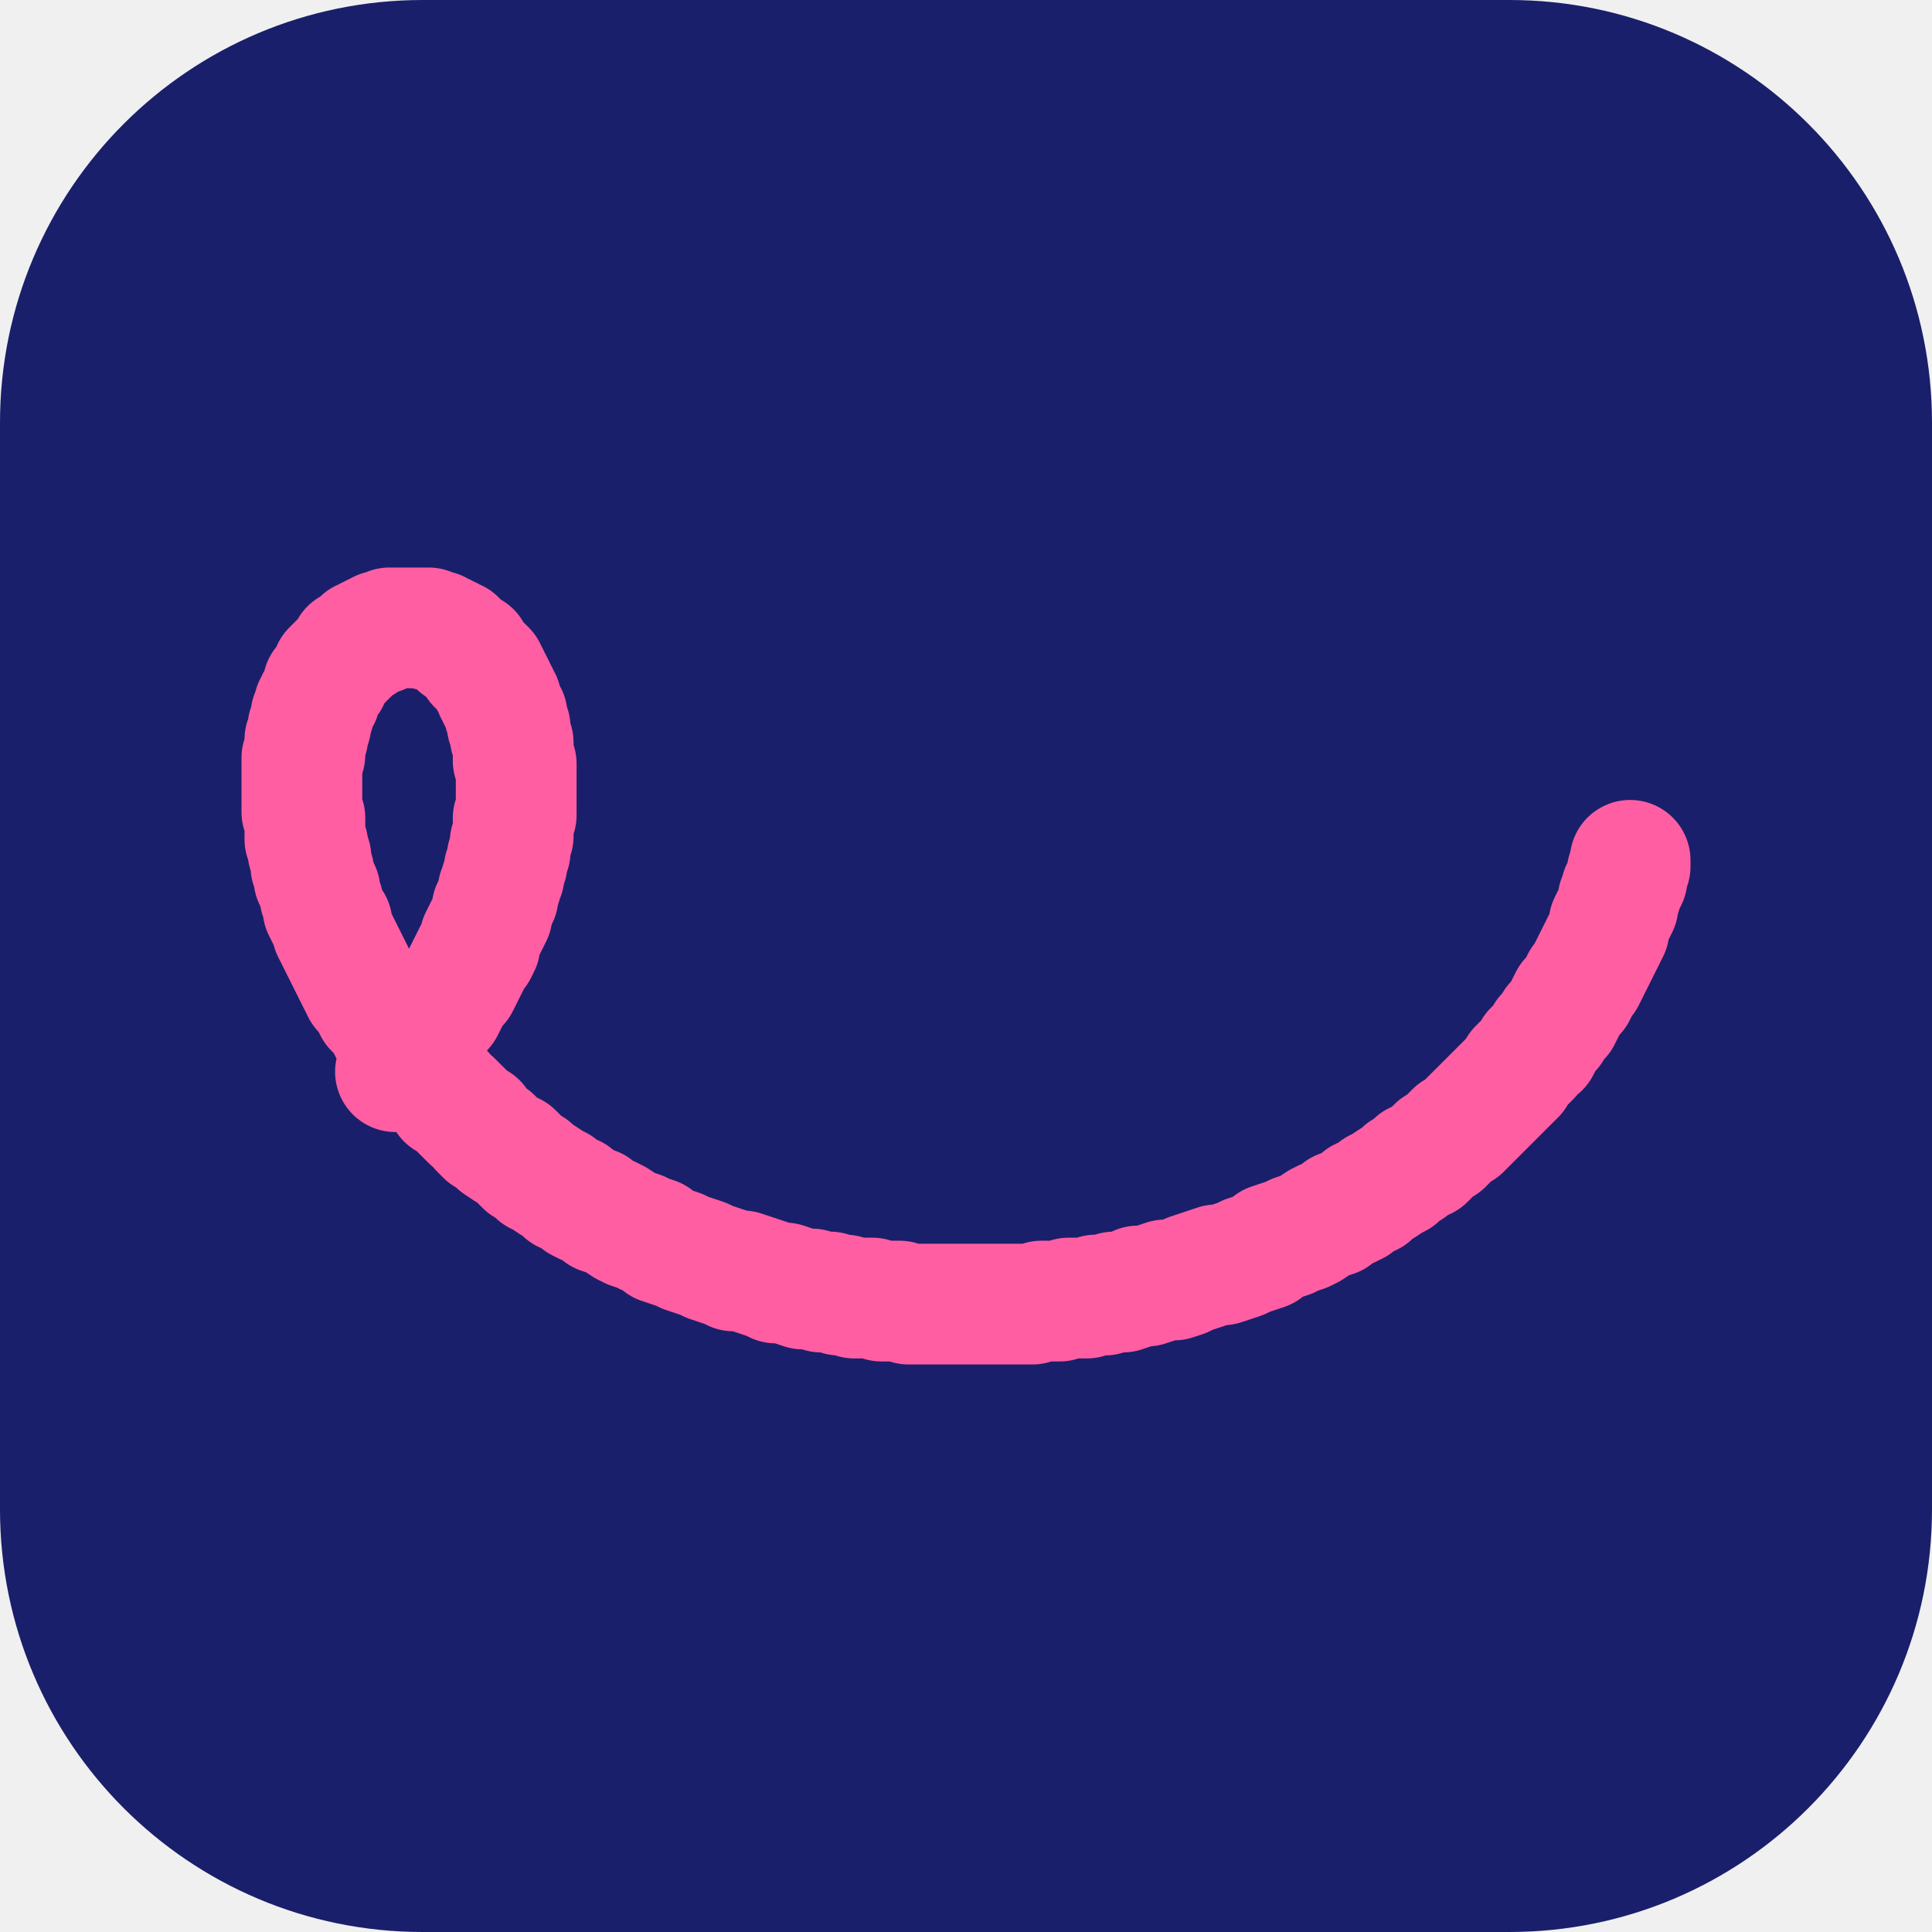
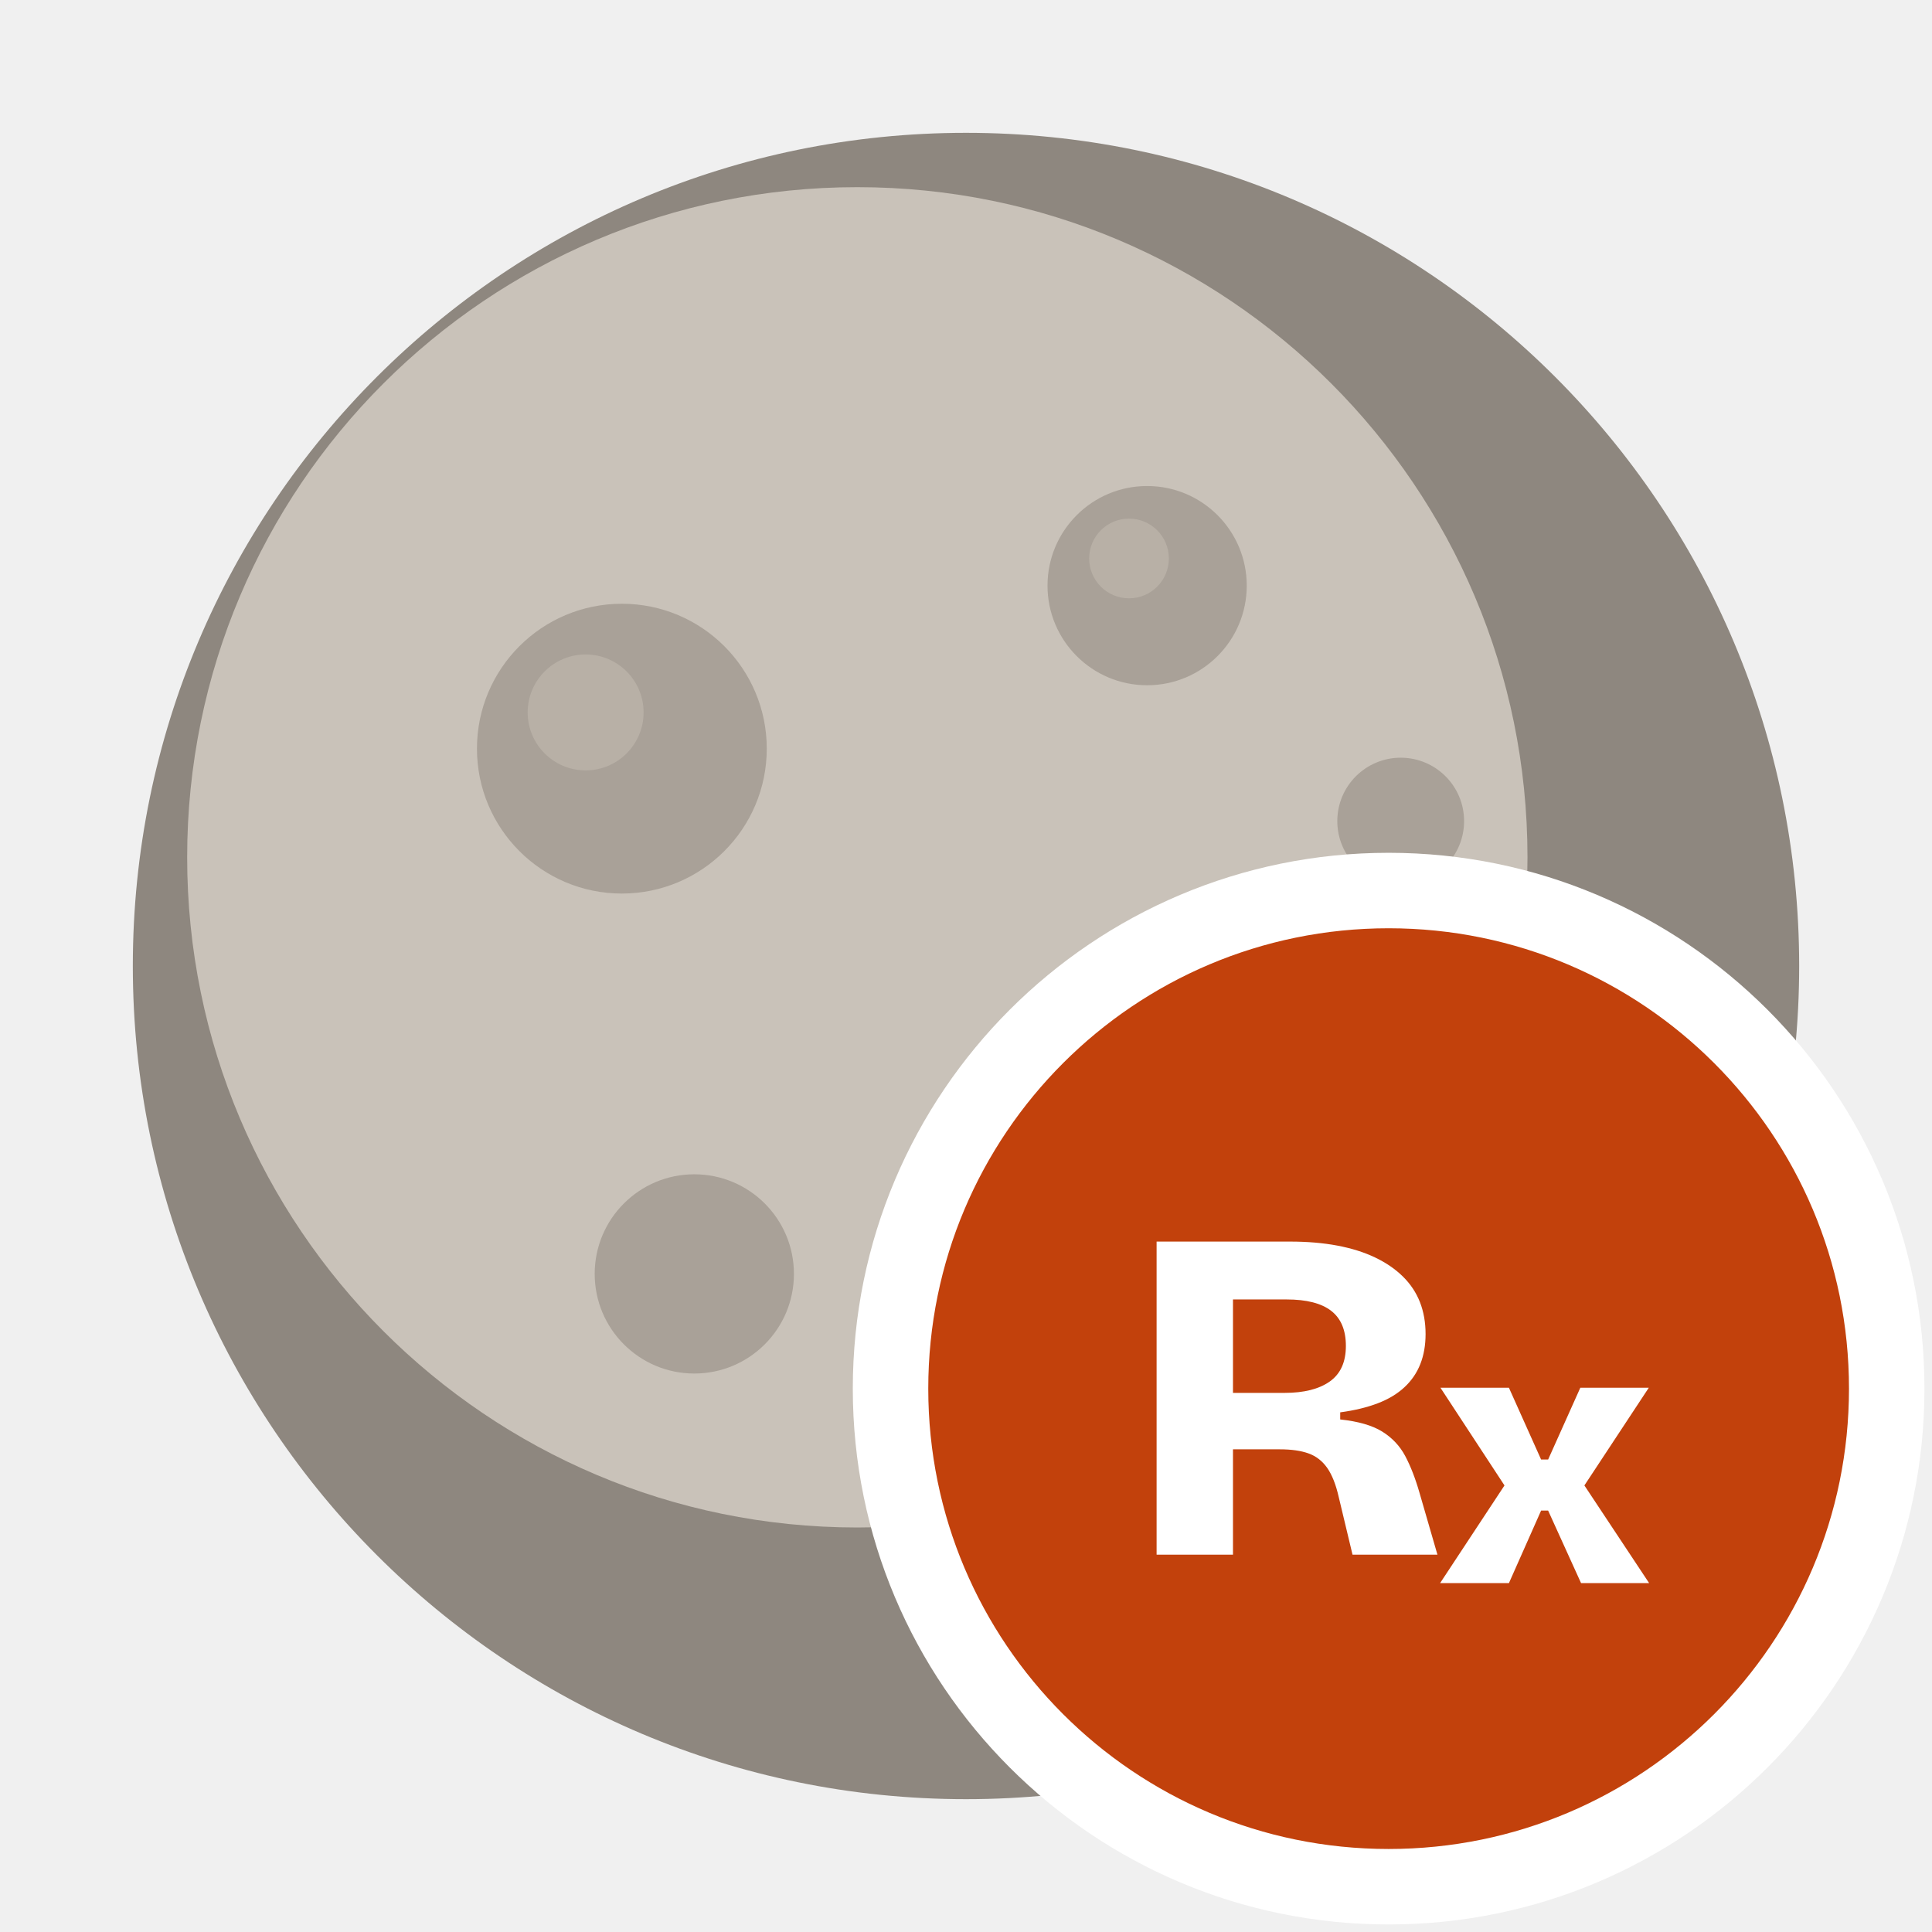
<svg xmlns="http://www.w3.org/2000/svg" viewBox="0 0 64 64">
-   <rect width="64" height="64" rx="14" fill="#1a1f6b" />
-   <path d="M13.1,35.5 L13.2,35.3 L13.4,35.1 L13.6,34.9 L13.7,34.7 L13.9,34.5 L14.0,34.4 L14.1,34.2 L14.3,34.0 L14.4,33.8 L14.5,33.6 L14.7,33.4 L14.8,33.2 L14.9,33.0 L15.0,32.8 L15.2,32.6 L15.3,32.4 L15.4,32.2 L15.5,32.0 L15.6,31.8 L15.7,31.6 L15.8,31.5 L15.9,31.3 L15.9,31.1 L16.0,30.9 L16.1,30.7 L16.2,30.5 L16.3,30.3 L16.3,30.1 L16.4,29.9 L16.5,29.7 L16.5,29.5 L16.6,29.3 L16.6,29.2 L16.7,29.0 L16.7,28.8 L16.8,28.6 L16.8,28.4 L16.9,28.2 L16.9,28.0 L16.9,27.9 L17.0,27.7 L17.0,27.5 L17.0,27.3 L17.0,27.1 L17.1,27.0 L17.1,26.8 L17.1,26.6 L17.1,26.5 L17.1,26.3 L17.1,26.1 L17.1,26.0 L17.1,25.8 L17.1,25.6 L17.1,25.5 L17.1,25.3 L17.0,25.2 L17.0,25.0 L17.0,24.9 L17.0,24.7 L17.0,24.6 L16.9,24.4 L16.9,24.3 L16.9,24.1 L16.8,24.0 L16.8,23.9 L16.8,23.7 L16.7,23.6 L16.7,23.5 L16.6,23.3 L16.6,23.2 L16.5,23.1 L16.5,23.0 L16.4,22.9 L16.4,22.8 L16.3,22.6 L16.2,22.5 L16.2,22.4 L16.1,22.3 L16.1,22.2 L16.0,22.1 L15.9,22.1 L15.8,22.0 L15.8,21.9 L15.7,21.8 L15.6,21.7 L15.6,21.6 L15.5,21.6 L15.4,21.5 L15.3,21.4 L15.2,21.4 L15.2,21.3 L15.1,21.2 L15.0,21.2 L14.9,21.1 L14.8,21.1 L14.7,21.0 L14.6,21.0 L14.6,21.0 L14.5,20.9 L14.4,20.9 L14.3,20.9 L14.2,20.8 L14.1,20.8 L14.0,20.8 L13.9,20.8 L13.8,20.8 L13.7,20.8 L13.6,20.8 L13.6,20.8 L13.5,20.8 L13.4,20.8 L13.3,20.8 L13.2,20.8 L13.1,20.8 L13.0,20.8 L12.9,20.8 L12.8,20.9 L12.7,20.9 L12.6,20.9 L12.6,21.0 L12.5,21.0 L12.4,21.0 L12.3,21.1 L12.2,21.1 L12.1,21.2 L12.0,21.2 L12.0,21.3 L11.9,21.3 L11.8,21.4 L11.7,21.5 L11.6,21.5 L11.6,21.6 L11.5,21.7 L11.4,21.8 L11.3,21.9 L11.3,21.9 L11.2,22.0 L11.1,22.1 L11.0,22.2 L11.0,22.3 L10.9,22.4 L10.9,22.5 L10.8,22.6 L10.7,22.7 L10.7,22.8 L10.6,23.0 L10.6,23.1 L10.5,23.2 L10.5,23.3 L10.4,23.4 L10.4,23.6 L10.3,23.7 L10.3,23.8 L10.3,24.0 L10.2,24.1 L10.2,24.2 L10.2,24.4 L10.1,24.5 L10.1,24.7 L10.1,24.8 L10.1,25.0 L10.0,25.1 L10.0,25.3 L10.0,25.4 L10.0,25.6 L10.0,25.8 L10.0,25.9 L10.0,26.1 L10.0,26.3 L10.0,26.4 L10.0,26.6 L10.0,26.8 L10.0,26.9 L10.1,27.1 L10.1,27.3 L10.1,27.5 L10.1,27.6 L10.1,27.8 L10.2,28.0 L10.2,28.2 L10.3,28.4 L10.3,28.6 L10.3,28.7 L10.4,28.9 L10.4,29.1 L10.5,29.3 L10.6,29.5 L10.6,29.7 L10.7,29.9 L10.7,30.1 L10.8,30.3 L10.9,30.5 L11.0,30.6 L11.0,30.8 L11.1,31.0 L11.2,31.2 L11.3,31.4 L11.4,31.6 L11.5,31.8 L11.6,32.0 L11.7,32.2 L11.8,32.4 L11.9,32.6 L12.0,32.8 L12.2,33.0 L12.3,33.2 L12.4,33.4 L12.5,33.5 L12.7,33.7 L12.8,33.9 L12.9,34.1 L13.1,34.3 L13.2,34.5 L13.4,34.7 L13.5,34.9 L13.7,35.1 L13.8,35.3 L14.0,35.4 L14.1,35.6 L14.3,35.8 L14.5,36.0 L14.7,36.2 L14.8,36.4 L15.0,36.5 L15.2,36.7 L15.4,36.9 L15.6,37.1 L15.8,37.2 L15.9,37.4 L16.1,37.6 L16.3,37.7 L16.5,37.9 L16.8,38.1 L17.0,38.2 L17.2,38.4 L17.4,38.6 L17.6,38.7 L17.8,38.9 L18.0,39.0 L18.3,39.2 L18.5,39.3 L18.7,39.5 L19.0,39.6 L19.2,39.8 L19.4,39.9 L19.7,40.0 L19.9,40.2 L20.2,40.3 L20.4,40.4 L20.7,40.6 L20.9,40.7 L21.2,40.8 L21.4,40.9 L21.7,41.0 L21.9,41.2 L22.2,41.3 L22.5,41.4 L22.7,41.5 L23.0,41.6 L23.3,41.7 L23.5,41.8 L23.8,41.9 L24.1,42.0 L24.3,42.1 L24.6,42.1 L24.9,42.2 L25.2,42.3 L25.5,42.4 L25.7,42.5 L26.0,42.5 L26.3,42.6 L26.6,42.7 L26.9,42.7 L27.2,42.8 L27.5,42.8 L27.8,42.9 L28.0,42.9 L28.3,43.0 L28.6,43.0 L28.9,43.0 L29.2,43.1 L29.5,43.1 L29.8,43.1 L30.1,43.2 L30.4,43.2 L30.7,43.2 L31.0,43.2 L31.3,43.2 L31.6,43.2 L31.9,43.2 L32.2,43.2 L32.5,43.2 L32.8,43.2 L33.1,43.2 L33.4,43.2 L33.7,43.2 L33.9,43.2 L34.2,43.2 L34.5,43.1 L34.8,43.1 L35.1,43.1 L35.4,43.0 L35.7,43.0 L36.0,43.0 L36.3,42.9 L36.6,42.9 L36.9,42.8 L37.2,42.8 L37.5,42.7 L37.7,42.6 L38.0,42.6 L38.3,42.5 L38.6,42.4 L38.9,42.4 L39.2,42.3 L39.4,42.2 L39.7,42.1 L40.0,42.0 L40.3,41.9 L40.5,41.9 L40.8,41.8 L41.1,41.7 L41.3,41.6 L41.6,41.5 L41.9,41.4 L42.1,41.2 L42.4,41.1 L42.7,41.0 L42.9,40.9 L43.2,40.8 L43.4,40.7 L43.7,40.5 L43.9,40.4 L44.2,40.3 L44.4,40.1 L44.7,40.0 L44.9,39.9 L45.1,39.7 L45.4,39.6 L45.6,39.4 L45.8,39.3 L46.1,39.1 L46.3,39.0 L46.5,38.8 L46.7,38.7 L46.9,38.5 L47.2,38.4 L47.4,38.2 L47.6,38.0 L47.8,37.9 L48.0,37.7 L48.2,37.5 L48.4,37.4 L48.6,37.2 L48.8,37.0 L48.9,36.9 L49.1,36.7 L49.3,36.5 L49.5,36.3 L49.7,36.1 L49.8,36.0 L50.0,35.8 L50.2,35.6 L50.3,35.4 L50.5,35.2 L50.7,35.0 L50.8,34.8 L51.0,34.7 L51.1,34.5 L51.2,34.3 L51.4,34.1 L51.5,33.9 L51.7,33.7 L51.8,33.5 L51.9,33.3 L52.0,33.1 L52.2,32.9 L52.3,32.7 L52.4,32.5 L52.5,32.4 L52.6,32.2 L52.7,32.0 L52.8,31.8 L52.9,31.6 L53.0,31.4 L53.1,31.2 L53.2,31.0 L53.3,30.8 L53.3,30.6 L53.4,30.4 L53.5,30.2 L53.6,30.0 L53.6,29.8 L53.7,29.6 L53.7,29.5 L53.8,29.3 L53.9,29.1 L53.9,28.9 L54.0,28.7 L54.0,28.5" fill="none" stroke="#ff5fa2" stroke-width="4" stroke-linecap="round" stroke-linejoin="round" />
-   <circle cx="32" cy="32" r="0" fill="#b8795a" />
+   <g transform="translate(2 2) scale(0.6)">
+     <defs>
+       <clipPath id="f">
+         <circle cx="50" cy="50" r="46" />
+       </clipPath>
+     </defs>
+     <circle cx="50" cy="50" r="46" fill="#8E877F" />
+     <circle cx="44" cy="44" r="37" fill="#C9C2B9" clip-path="url(#f)" />
+     <g fill="#A9A198">
+       <circle cx="31" cy="38" r="8" />
+       <circle cx="60" cy="29" r="5.5" />
+       <circle cx="62" cy="60" r="9.5" />
+       <circle cx="35" cy="67" r="5.5" />
+       <circle cx="74" cy="42" r="3.5" />
+     </g>
+     <g fill="#B8B0A6">
+       <circle cx="29" cy="36" r="3.2" />
+       <circle cx="59" cy="27.5" r="2.2" />
+       <circle cx="60" cy="57.5" r="3.8" />
+     </g>
+   </g>
+   <circle cx="46" cy="46" r="16.5" fill="#C2410C" stroke="#FFFFFF" stroke-width="2.5" />
+   <path transform="translate(37.23 46.00)" d="M1.084 5.5V-4.871H5.5Q6.364 -4.871 7.071 -4.738Q7.779 -4.604 8.321 -4.345Q8.863 -4.086 9.24 -3.716Q9.617 -3.347 9.806 -2.868Q9.994 -2.389 9.994 -1.807Q9.994 -1.257 9.821 -0.817Q9.649 -0.377 9.295 -0.047Q8.941 0.283 8.407 0.487Q7.873 0.691 7.166 0.786V1.021Q8.061 1.116 8.556 1.422Q9.051 1.729 9.319 2.231Q9.586 2.734 9.79 3.441L10.387 5.5H7.574L7.119 3.599Q6.977 2.97 6.734 2.624Q6.49 2.279 6.113 2.145Q5.736 2.011 5.17 2.011H3.614V5.5ZM3.614 0.141H5.327Q6.286 0.141 6.82 -0.236Q7.354 -0.613 7.354 -1.414Q7.354 -2.2 6.867 -2.577Q6.38 -2.954 5.39 -2.954H3.614Z" fill="#FFFFFF" />
+   <path transform="translate(37.23 46.00)" d="M10.475 6.443 12.608 3.207 10.487 -0.029H12.755L13.821 2.349H14.054L15.12 -0.029H17.388L15.255 3.207L17.4 6.443H15.145L14.054 4.04H13.821L12.755 6.443Z" fill="#FFFFFF" />
</svg>
